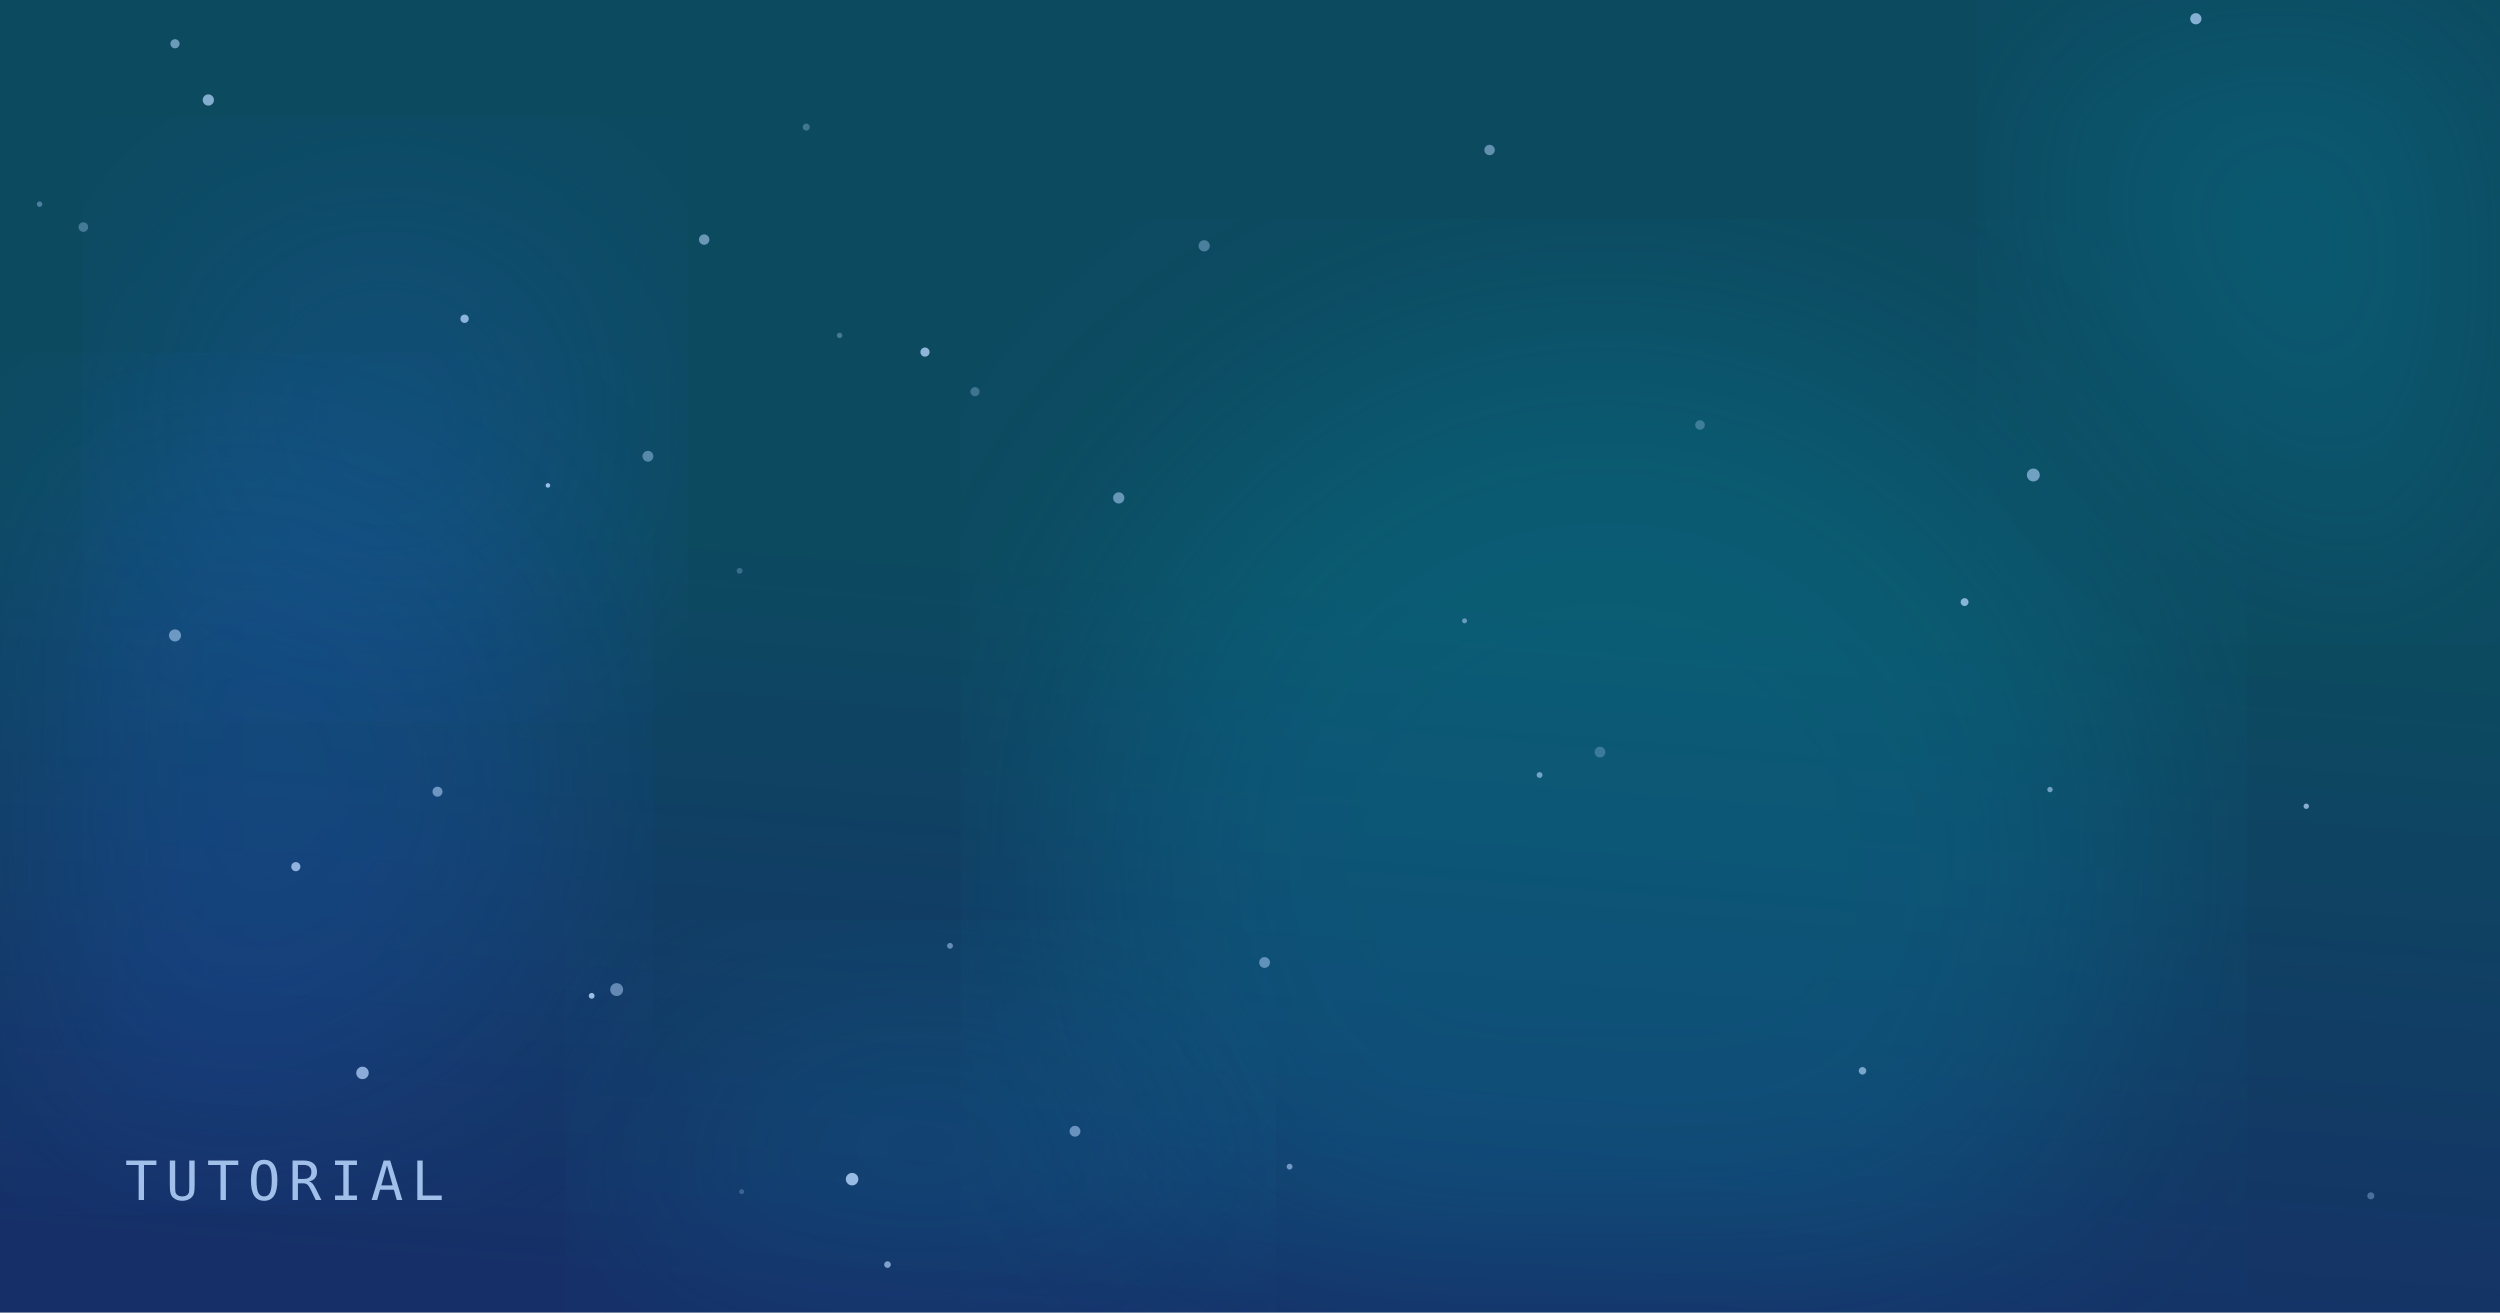
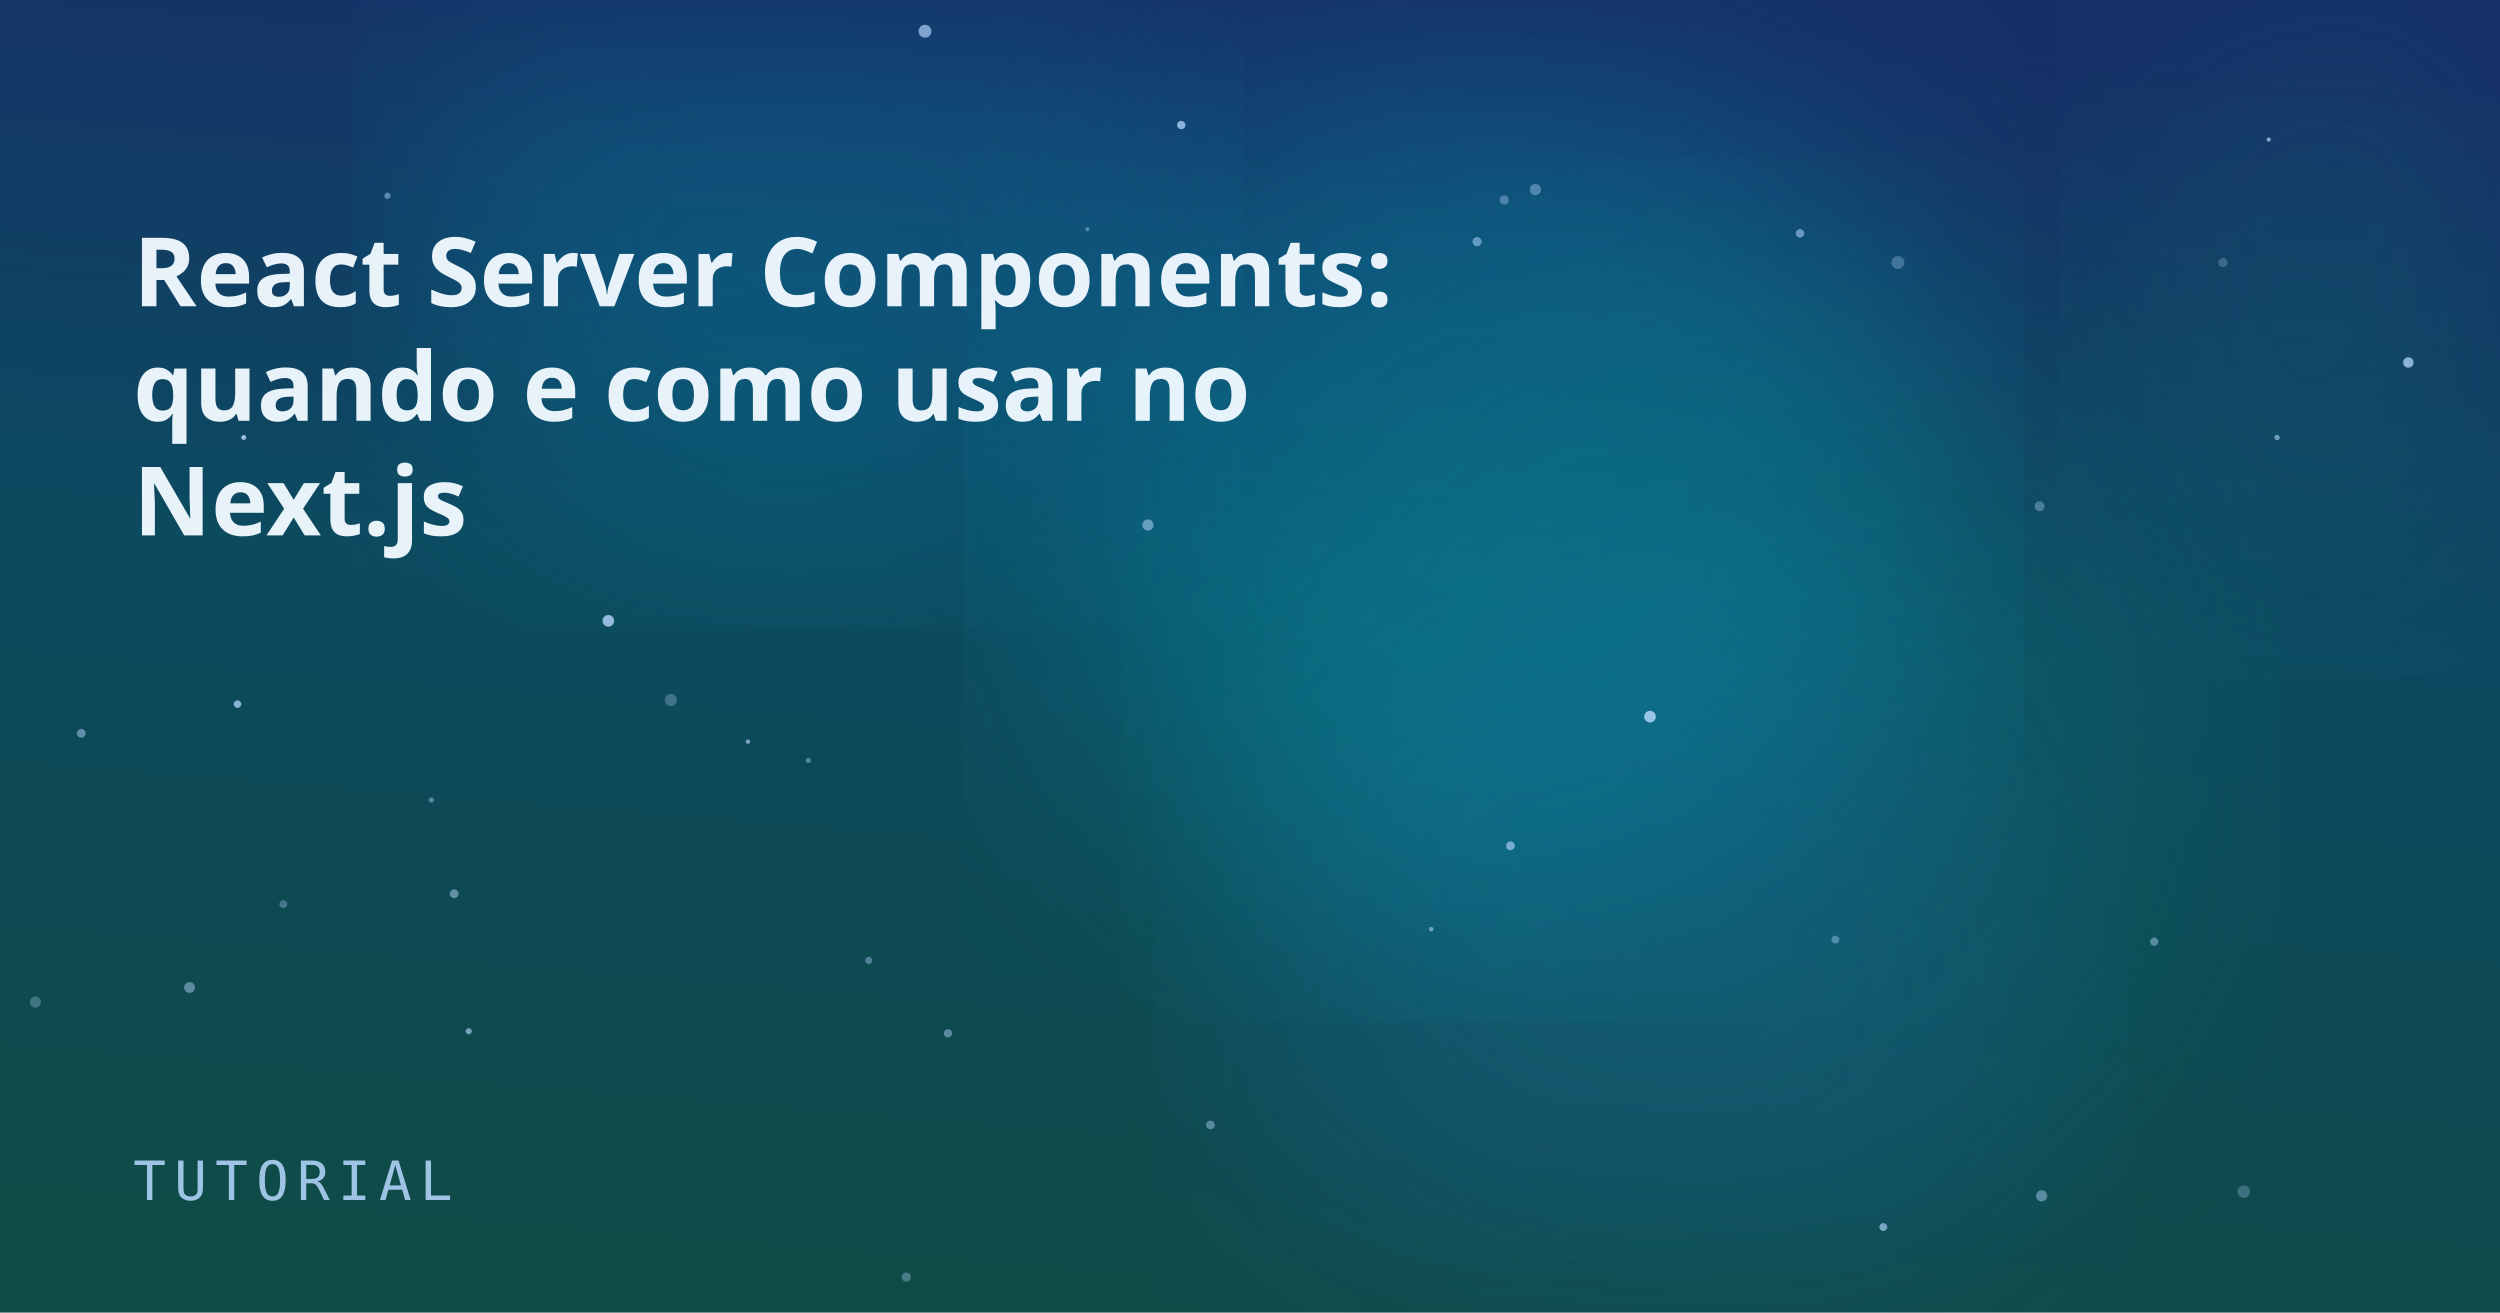
<svg xmlns="http://www.w3.org/2000/svg" width="1200" height="630" viewBox="0 0 1200 630">
  <defs>
    <linearGradient id="bg" gradientTransform="rotate(279 0.5 0.5)">
-       <stop offset="0" stop-color="#2563eb" />
+       <stop offset="0" stop-color="#10b981" />
      <stop offset="0.55" stop-color="#06b6d4" />
-       <stop offset="1" stop-color="#06b6d4" />
+       <stop offset="1" stop-color="#2563eb" />
    </linearGradient>
    <filter id="soft">
      <feGaussianBlur stdDeviation="60" />
    </filter>
  </defs>
  <rect width="1200" height="630" fill="#0f172a" />
  <rect width="1200" height="630" fill="url(#bg)" opacity="0.32" />
-   <circle cx="185" cy="201" r="121" fill="#2563eb" opacity="0.16" filter="url(#soft)" />
-   <circle cx="770" cy="414" r="257" fill="#06b6d4" opacity="0.17" filter="url(#soft)" />
-   <circle cx="442" cy="612" r="142" fill="#06b6d4" opacity="0.14" filter="url(#soft)" />
-   <circle cx="107" cy="376" r="172" fill="#2563eb" opacity="0.18" filter="url(#soft)" />
-   <circle cx="1199" cy="60" r="208" fill="#06b6d4" opacity="0.15" filter="url(#soft)" />
-   <circle cx="943" cy="289" r="1.9" fill="#b8d8ff" opacity="0.72" />
-   <circle cx="537" cy="239" r="2.7" fill="#b8d8ff" opacity="0.53" />
-   <circle cx="409" cy="566" r="3.0" fill="#b8d8ff" opacity="0.81" />
-   <circle cx="40" cy="109" r="2.3" fill="#b8d8ff" opacity="0.33" />
-   <circle cx="338" cy="115" r="2.5" fill="#b8d8ff" opacity="0.54" />
-   <circle cx="468" cy="188" r="2.2" fill="#b8d8ff" opacity="0.29" />
-   <circle cx="715" cy="72" r="2.5" fill="#b8d8ff" opacity="0.50" />
-   <circle cx="142" cy="416" r="2.2" fill="#b8d8ff" opacity="0.75" />
-   <circle cx="1138" cy="574" r="1.7" fill="#b8d8ff" opacity="0.34" />
-   <circle cx="619" cy="560" r="1.4" fill="#b8d8ff" opacity="0.57" />
-   <circle cx="19" cy="98" r="1.3" fill="#b8d8ff" opacity="0.38" />
-   <circle cx="444" cy="169" r="2.2" fill="#b8d8ff" opacity="0.76" />
-   <circle cx="100" cy="48" r="2.7" fill="#b8d8ff" opacity="0.69" />
-   <circle cx="426" cy="607" r="1.6" fill="#b8d8ff" opacity="0.65" />
-   <circle cx="984" cy="379" r="1.3" fill="#b8d8ff" opacity="0.58" />
-   <circle cx="223" cy="153" r="2.0" fill="#b8d8ff" opacity="0.74" />
-   <circle cx="1054" cy="9" r="2.7" fill="#b8d8ff" opacity="0.71" />
-   <circle cx="84" cy="21" r="2.2" fill="#b8d8ff" opacity="0.56" />
-   <circle cx="456" cy="454" r="1.4" fill="#b8d8ff" opacity="0.51" />
-   <circle cx="578" cy="118" r="2.7" fill="#b8d8ff" opacity="0.37" />
-   <circle cx="703" cy="298" r="1.2" fill="#b8d8ff" opacity="0.53" />
-   <circle cx="976" cy="228" r="3.1" fill="#b8d8ff" opacity="0.59" />
-   <circle cx="210" cy="380" r="2.4" fill="#b8d8ff" opacity="0.55" />
-   <circle cx="739" cy="372" r="1.4" fill="#b8d8ff" opacity="0.59" />
-   <circle cx="516" cy="543" r="2.6" fill="#b8d8ff" opacity="0.53" />
-   <circle cx="355" cy="274" r="1.4" fill="#b8d8ff" opacity="0.26" />
-   <circle cx="311" cy="219" r="2.6" fill="#b8d8ff" opacity="0.43" />
-   <circle cx="296" cy="475" r="3.1" fill="#b8d8ff" opacity="0.49" />
-   <circle cx="768" cy="361" r="2.6" fill="#b8d8ff" opacity="0.27" />
-   <circle cx="607" cy="462" r="2.6" fill="#b8d8ff" opacity="0.49" />
-   <circle cx="263" cy="233" r="1.1" fill="#b8d8ff" opacity="0.82" />
-   <circle cx="816" cy="204" r="2.3" fill="#b8d8ff" opacity="0.30" />
-   <circle cx="387" cy="61" r="1.7" fill="#b8d8ff" opacity="0.31" />
-   <circle cx="1107" cy="387" r="1.3" fill="#b8d8ff" opacity="0.71" />
-   <circle cx="284" cy="478" r="1.4" fill="#b8d8ff" opacity="0.82" />
-   <circle cx="84" cy="305" r="2.9" fill="#b8d8ff" opacity="0.55" />
-   <circle cx="356" cy="572" r="1.2" fill="#b8d8ff" opacity="0.25" />
-   <circle cx="894" cy="514" r="1.8" fill="#b8d8ff" opacity="0.63" />
-   <circle cx="174" cy="515" r="3.0" fill="#b8d8ff" opacity="0.72" />
-   <circle cx="403" cy="161" r="1.3" fill="#b8d8ff" opacity="0.33" />
-   <text x="60" y="576" font-family="ui-monospace,monospace" font-size="26" fill="#b8d8ff" opacity="0.85" letter-spacing="4">TUTORIAL</text>
+   <circle cx="816" cy="352" r="231" fill="#10b981" opacity="0.12" filter="url(#soft)" />
+   <circle cx="383" cy="88" r="178" fill="#06b6d4" opacity="0.19" filter="url(#soft)" />
+   <circle cx="788" cy="479" r="195" fill="#2563eb" opacity="0.15" filter="url(#soft)" />
+   <circle cx="1165" cy="148" r="147" fill="#10b981" opacity="0.11" filter="url(#soft)" />
+   <circle cx="717" cy="236" r="212" fill="#06b6d4" opacity="0.24" filter="url(#soft)" />
+   <circle cx="114" cy="338" r="1.8" fill="#b8d8ff" opacity="0.72" />
+   <circle cx="551" cy="252" r="2.7" fill="#b8d8ff" opacity="0.52" />
+   <circle cx="455" cy="496" r="2.0" fill="#b8d8ff" opacity="0.45" />
+   <circle cx="1077" cy="572" r="3.0" fill="#b8d8ff" opacity="0.27" />
+   <circle cx="207" cy="384" r="1.3" fill="#b8d8ff" opacity="0.42" />
+   <circle cx="218" cy="429" r="2.1" fill="#b8d8ff" opacity="0.48" />
+   <circle cx="359" cy="356" r="1.1" fill="#b8d8ff" opacity="0.61" />
+   <circle cx="136" cy="434" r="1.9" fill="#b8d8ff" opacity="0.32" />
+   <circle cx="792" cy="344" r="2.8" fill="#b8d8ff" opacity="0.82" />
+   <circle cx="1093" cy="210" r="1.3" fill="#b8d8ff" opacity="0.56" />
+   <circle cx="1067" cy="126" r="2.2" fill="#b8d8ff" opacity="0.26" />
+   <circle cx="186" cy="94" r="1.5" fill="#b8d8ff" opacity="0.47" />
+   <circle cx="322" cy="336" r="2.9" fill="#b8d8ff" opacity="0.30" />
+   <circle cx="91" cy="474" r="2.6" fill="#b8d8ff" opacity="0.46" />
+   <circle cx="1156" cy="174" r="2.5" fill="#b8d8ff" opacity="0.74" />
+   <circle cx="722" cy="96" r="2.2" fill="#b8d8ff" opacity="0.36" />
+   <circle cx="292" cy="298" r="2.8" fill="#b8d8ff" opacity="0.78" />
+   <circle cx="17" cy="481" r="2.7" fill="#b8d8ff" opacity="0.29" />
+   <circle cx="39" cy="352" r="2.1" fill="#b8d8ff" opacity="0.48" />
+   <circle cx="864" cy="112" r="2.0" fill="#b8d8ff" opacity="0.54" />
+   <circle cx="225" cy="495" r="1.5" fill="#b8d8ff" opacity="0.60" />
+   <circle cx="567" cy="60" r="2.0" fill="#b8d8ff" opacity="0.74" />
+   <circle cx="435" cy="613" r="2.2" fill="#b8d8ff" opacity="0.35" />
+   <circle cx="725" cy="406" r="2.1" fill="#b8d8ff" opacity="0.62" />
+   <circle cx="709" cy="116" r="2.2" fill="#b8d8ff" opacity="0.51" />
+   <circle cx="1034" cy="452" r="2.0" fill="#b8d8ff" opacity="0.43" />
+   <circle cx="522" cy="110" r="1.0" fill="#b8d8ff" opacity="0.41" />
+   <circle cx="417" cy="461" r="1.7" fill="#b8d8ff" opacity="0.40" />
+   <circle cx="904" cy="589" r="1.9" fill="#b8d8ff" opacity="0.63" />
+   <circle cx="687" cy="446" r="1.1" fill="#b8d8ff" opacity="0.55" />
+   <circle cx="881" cy="451" r="1.9" fill="#b8d8ff" opacity="0.38" />
+   <circle cx="444" cy="15" r="3.1" fill="#b8d8ff" opacity="0.66" />
+   <circle cx="388" cy="365" r="1.2" fill="#b8d8ff" opacity="0.44" />
+   <circle cx="117" cy="210" r="1.2" fill="#b8d8ff" opacity="0.80" />
+   <circle cx="737" cy="91" r="2.7" fill="#b8d8ff" opacity="0.39" />
+   <circle cx="911" cy="126" r="3.1" fill="#b8d8ff" opacity="0.29" />
+   <circle cx="581" cy="540" r="2.1" fill="#b8d8ff" opacity="0.43" />
+   <circle cx="1089" cy="67" r="1.0" fill="#b8d8ff" opacity="0.70" />
+   <circle cx="979" cy="243" r="2.4" fill="#b8d8ff" opacity="0.34" />
+   <circle cx="980" cy="574" r="2.7" fill="#b8d8ff" opacity="0.45" />
+   <text x="64" y="147" font-family="ui-sans-serif,system-ui,sans-serif" font-size="46" font-weight="700" fill="#f0f9ff" opacity="0.96">React Server Components:</text>
+   <text x="64" y="202" font-family="ui-sans-serif,system-ui,sans-serif" font-size="46" font-weight="700" fill="#f0f9ff" opacity="0.96">quando e como usar no</text>
+   <text x="64" y="257" font-family="ui-sans-serif,system-ui,sans-serif" font-size="46" font-weight="700" fill="#f0f9ff" opacity="0.96">Next.js</text>
+   <text x="64" y="576" font-family="ui-monospace,monospace" font-size="26" fill="#b8d8ff" opacity="0.85" letter-spacing="4">TUTORIAL</text>
</svg>
